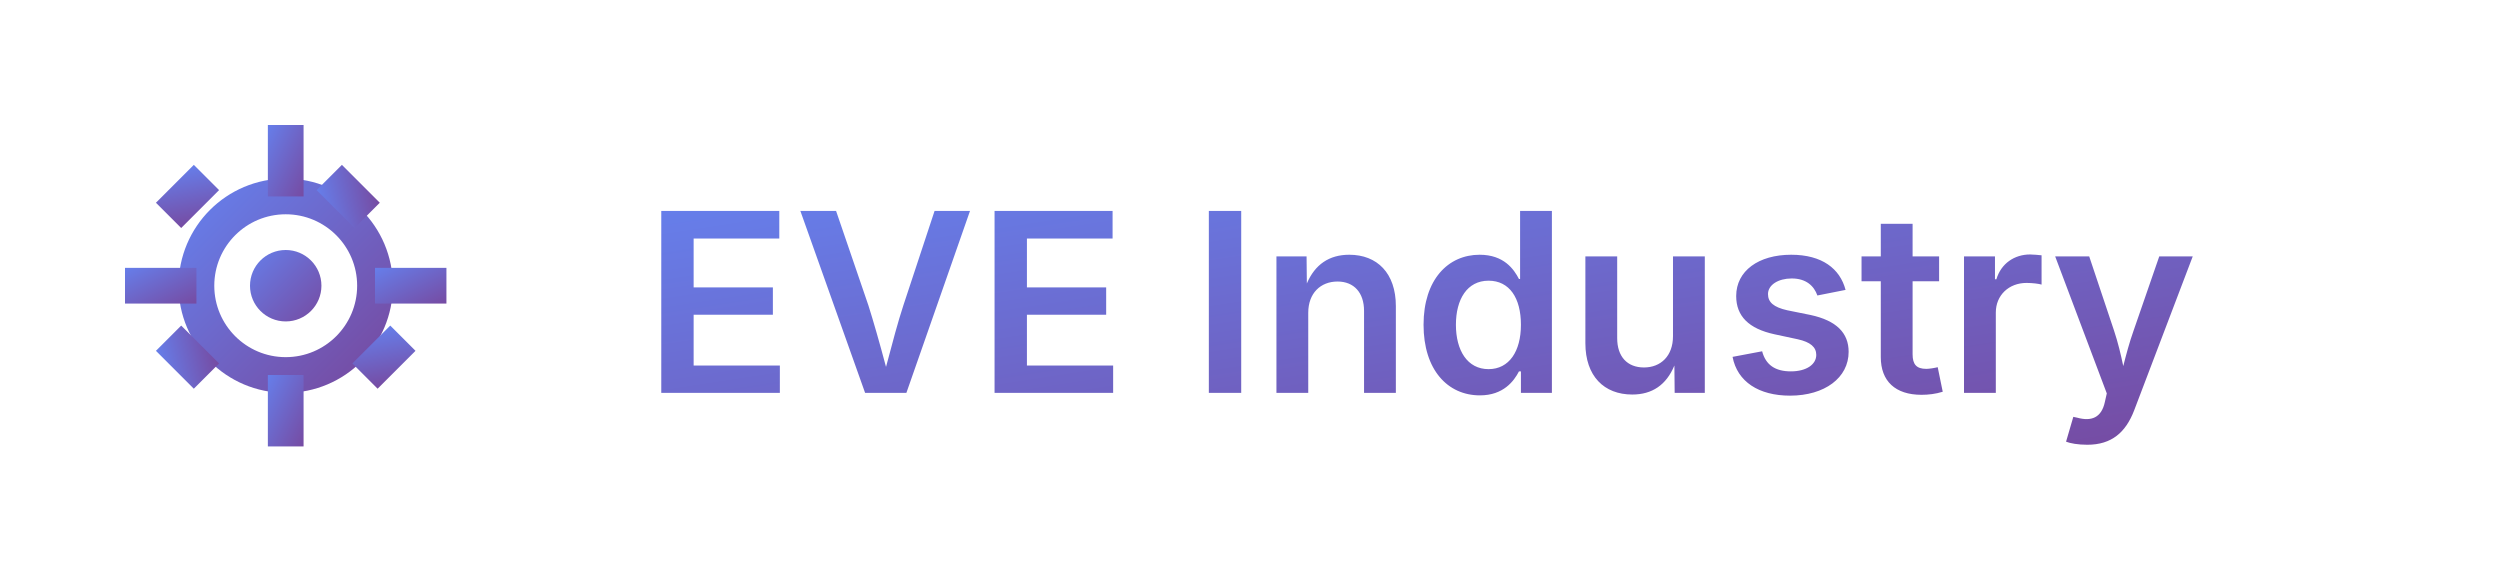
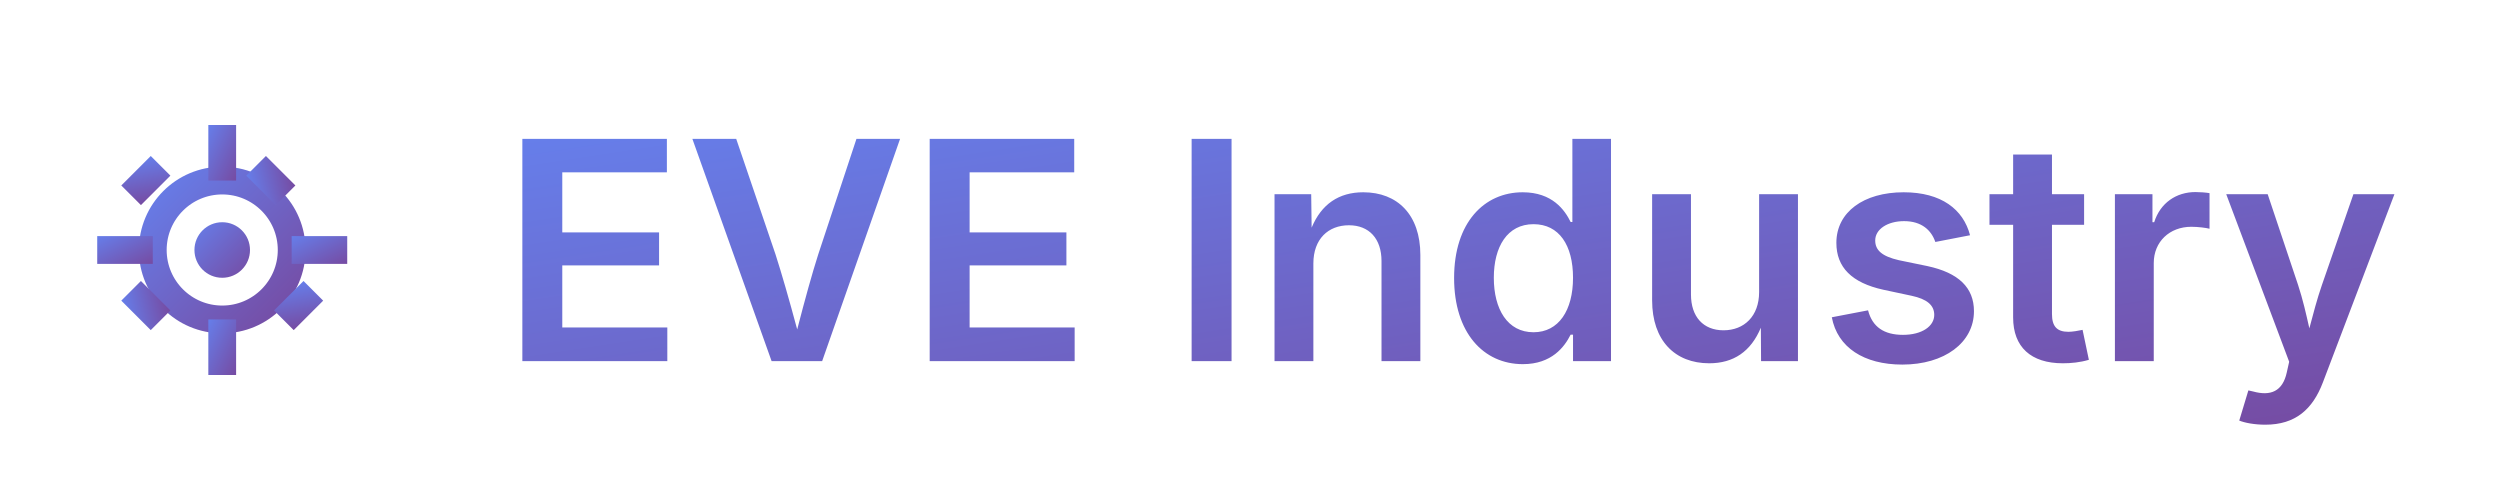
- <svg xmlns="http://www.w3.org/2000/svg" viewBox="0 0 140 32">
+ <svg xmlns="http://www.w3.org/2000/svg" viewBox="0 0 180 36">
  <defs>
    <linearGradient id="logoGrad" x1="0%" y1="0%" x2="100%" y2="100%">
      <stop offset="0%" style="stop-color:#667eea" />
      <stop offset="100%" style="stop-color:#764ba2" />
    </linearGradient>
  </defs>
-   <g transform="translate(4, 4)">
+   <g transform="translate(4, 6)">
    <circle cx="12" cy="12" r="5" fill="none" stroke="url(#logoGrad)" stroke-width="2" />
    <circle cx="12" cy="12" r="2" fill="url(#logoGrad)" />
    <rect x="11" y="3" width="2" height="4" fill="url(#logoGrad)" />
    <rect x="11" y="17" width="2" height="4" fill="url(#logoGrad)" />
    <rect x="3" y="11" width="4" height="2" fill="url(#logoGrad)" />
    <rect x="17" y="11" width="4" height="2" fill="url(#logoGrad)" />
    <rect x="5.5" y="5.5" width="2" height="3" fill="url(#logoGrad)" transform="rotate(45 6.5 7)" />
    <rect x="16.5" y="14.5" width="2" height="3" fill="url(#logoGrad)" transform="rotate(45 17.5 16)" />
    <rect x="14.5" y="5.5" width="2" height="3" fill="url(#logoGrad)" transform="rotate(-45 15.5 7)" />
    <rect x="5.5" y="14.5" width="2" height="3" fill="url(#logoGrad)" transform="rotate(-45 6.5 16)" />
  </g>
-   <text x="36" y="22" font-family="system-ui, -apple-system, sans-serif" font-size="14" font-weight="600" fill="url(#logoGrad)">EVE Industry</text>
+   <text x="36" y="26" font-family="system-ui, -apple-system, sans-serif" font-size="22" font-weight="600" fill="url(#logoGrad)">EVE Industry</text>
</svg>
